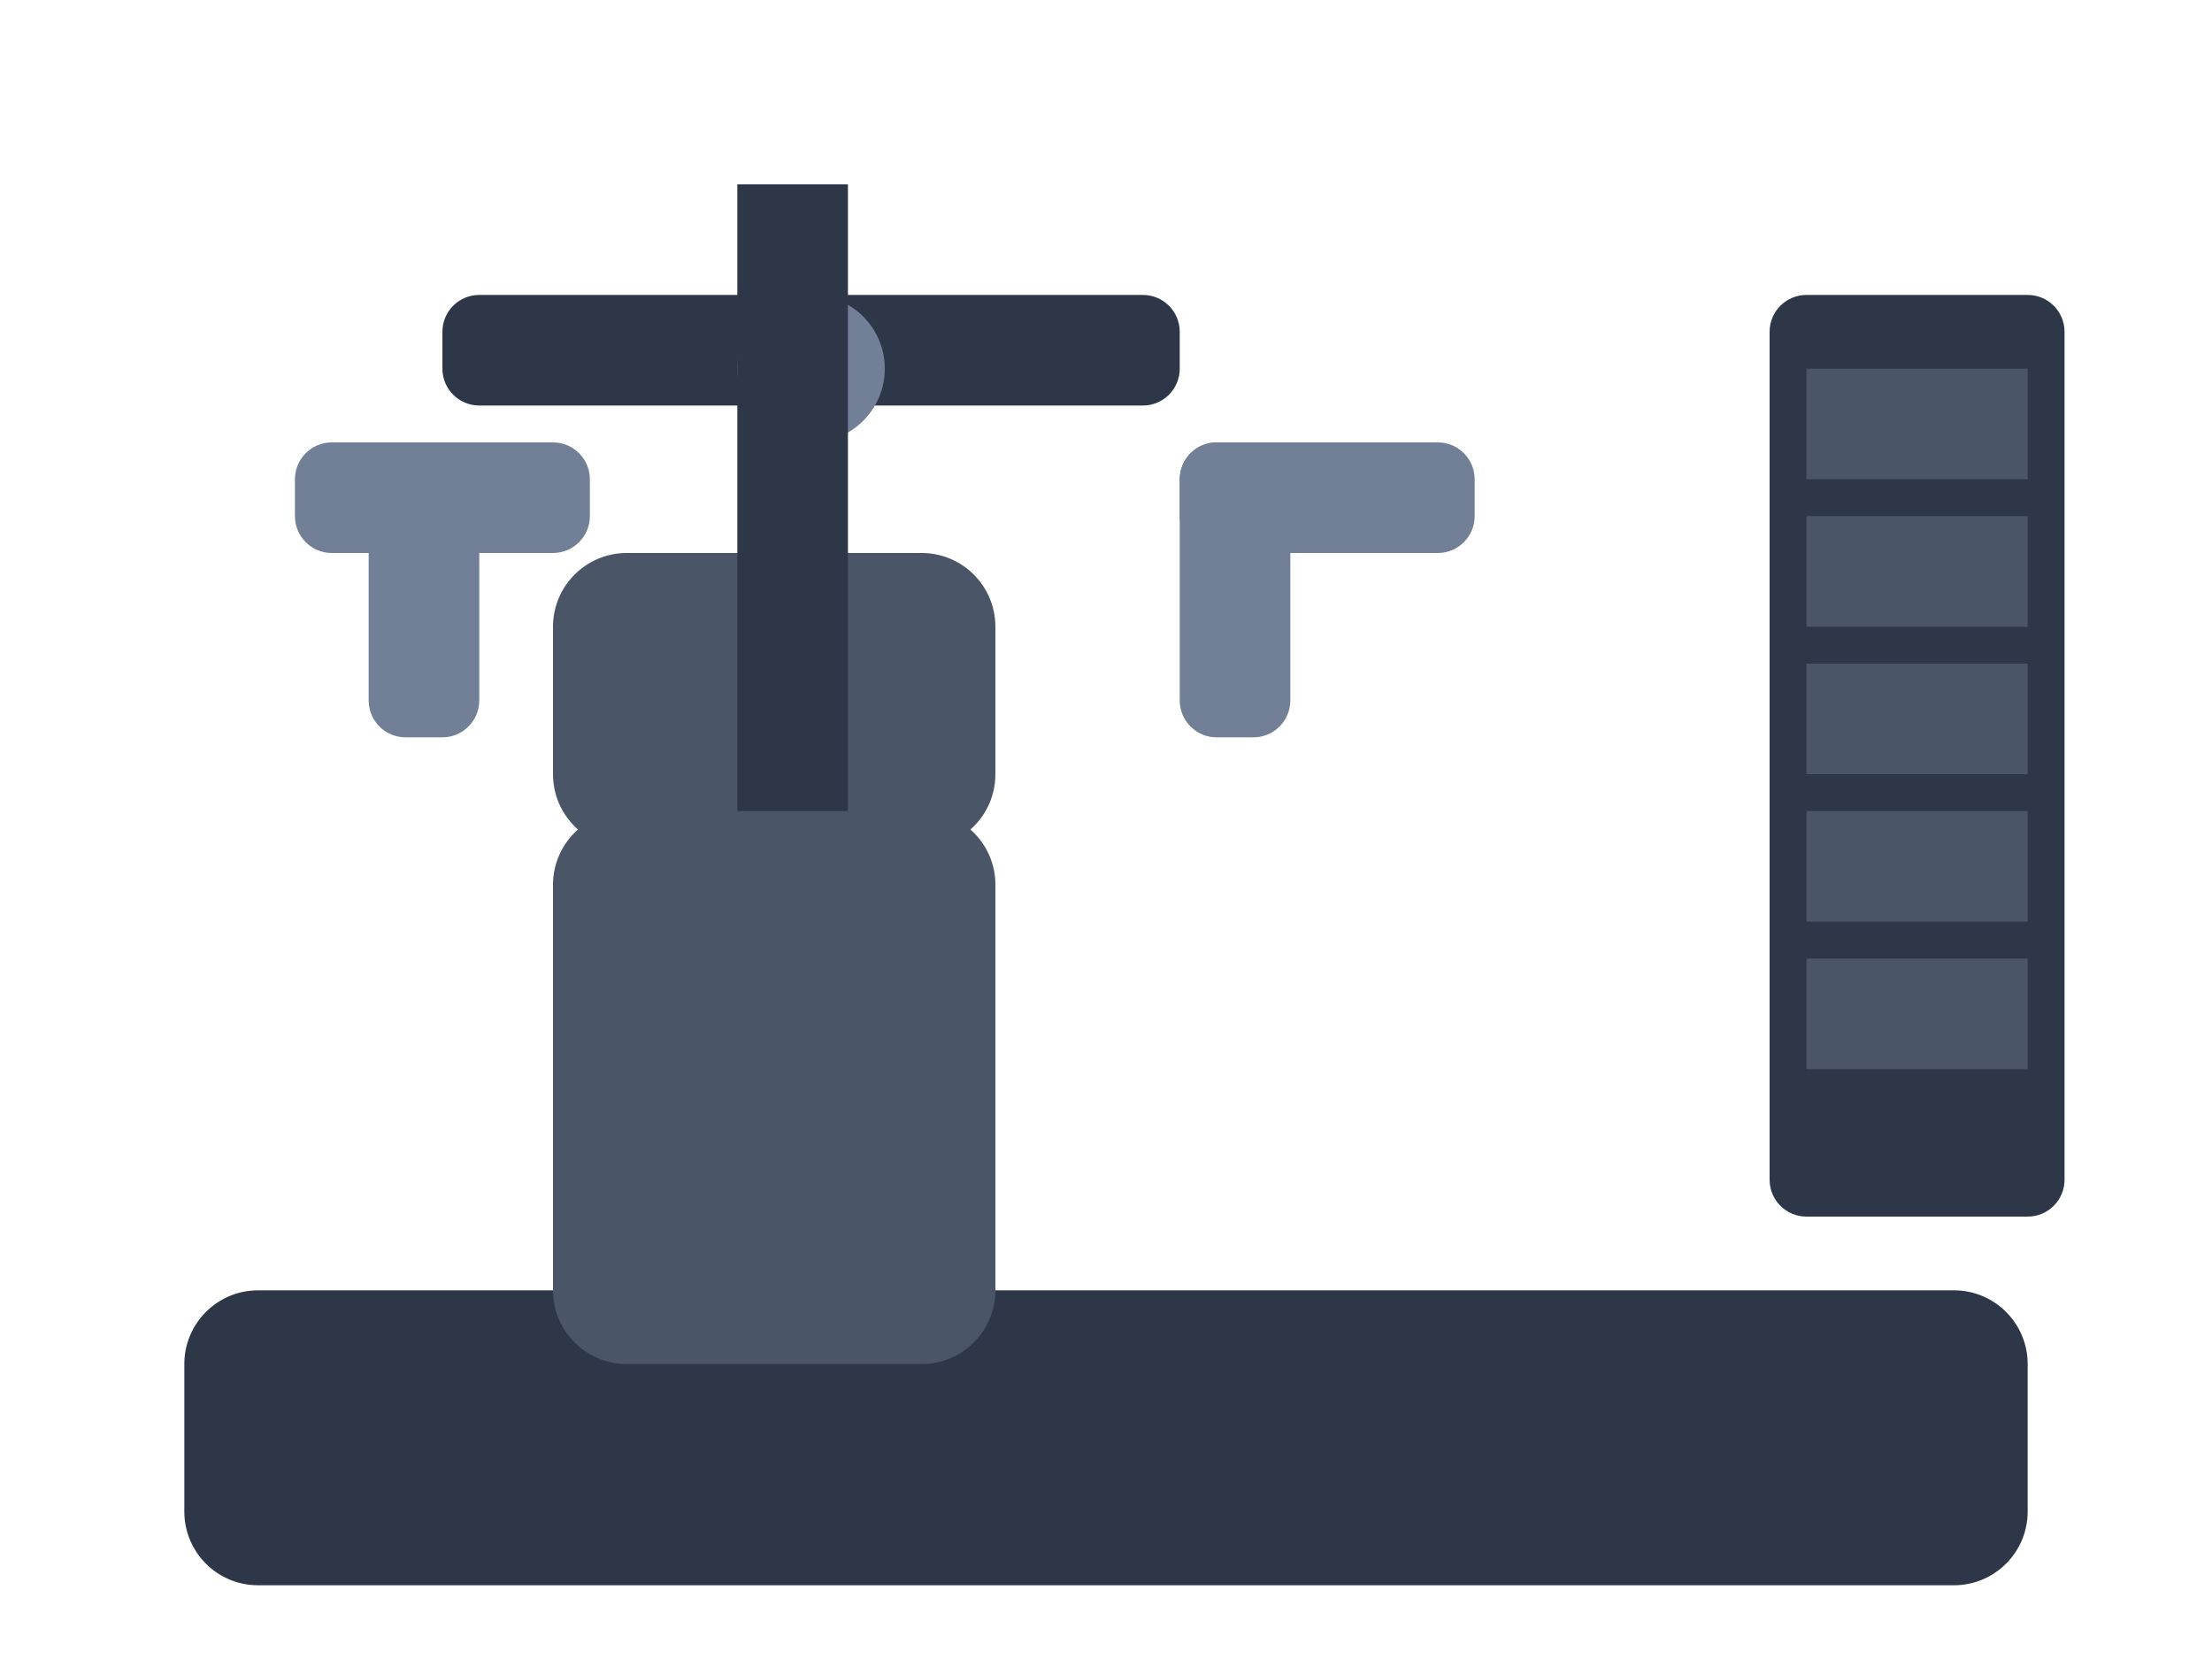
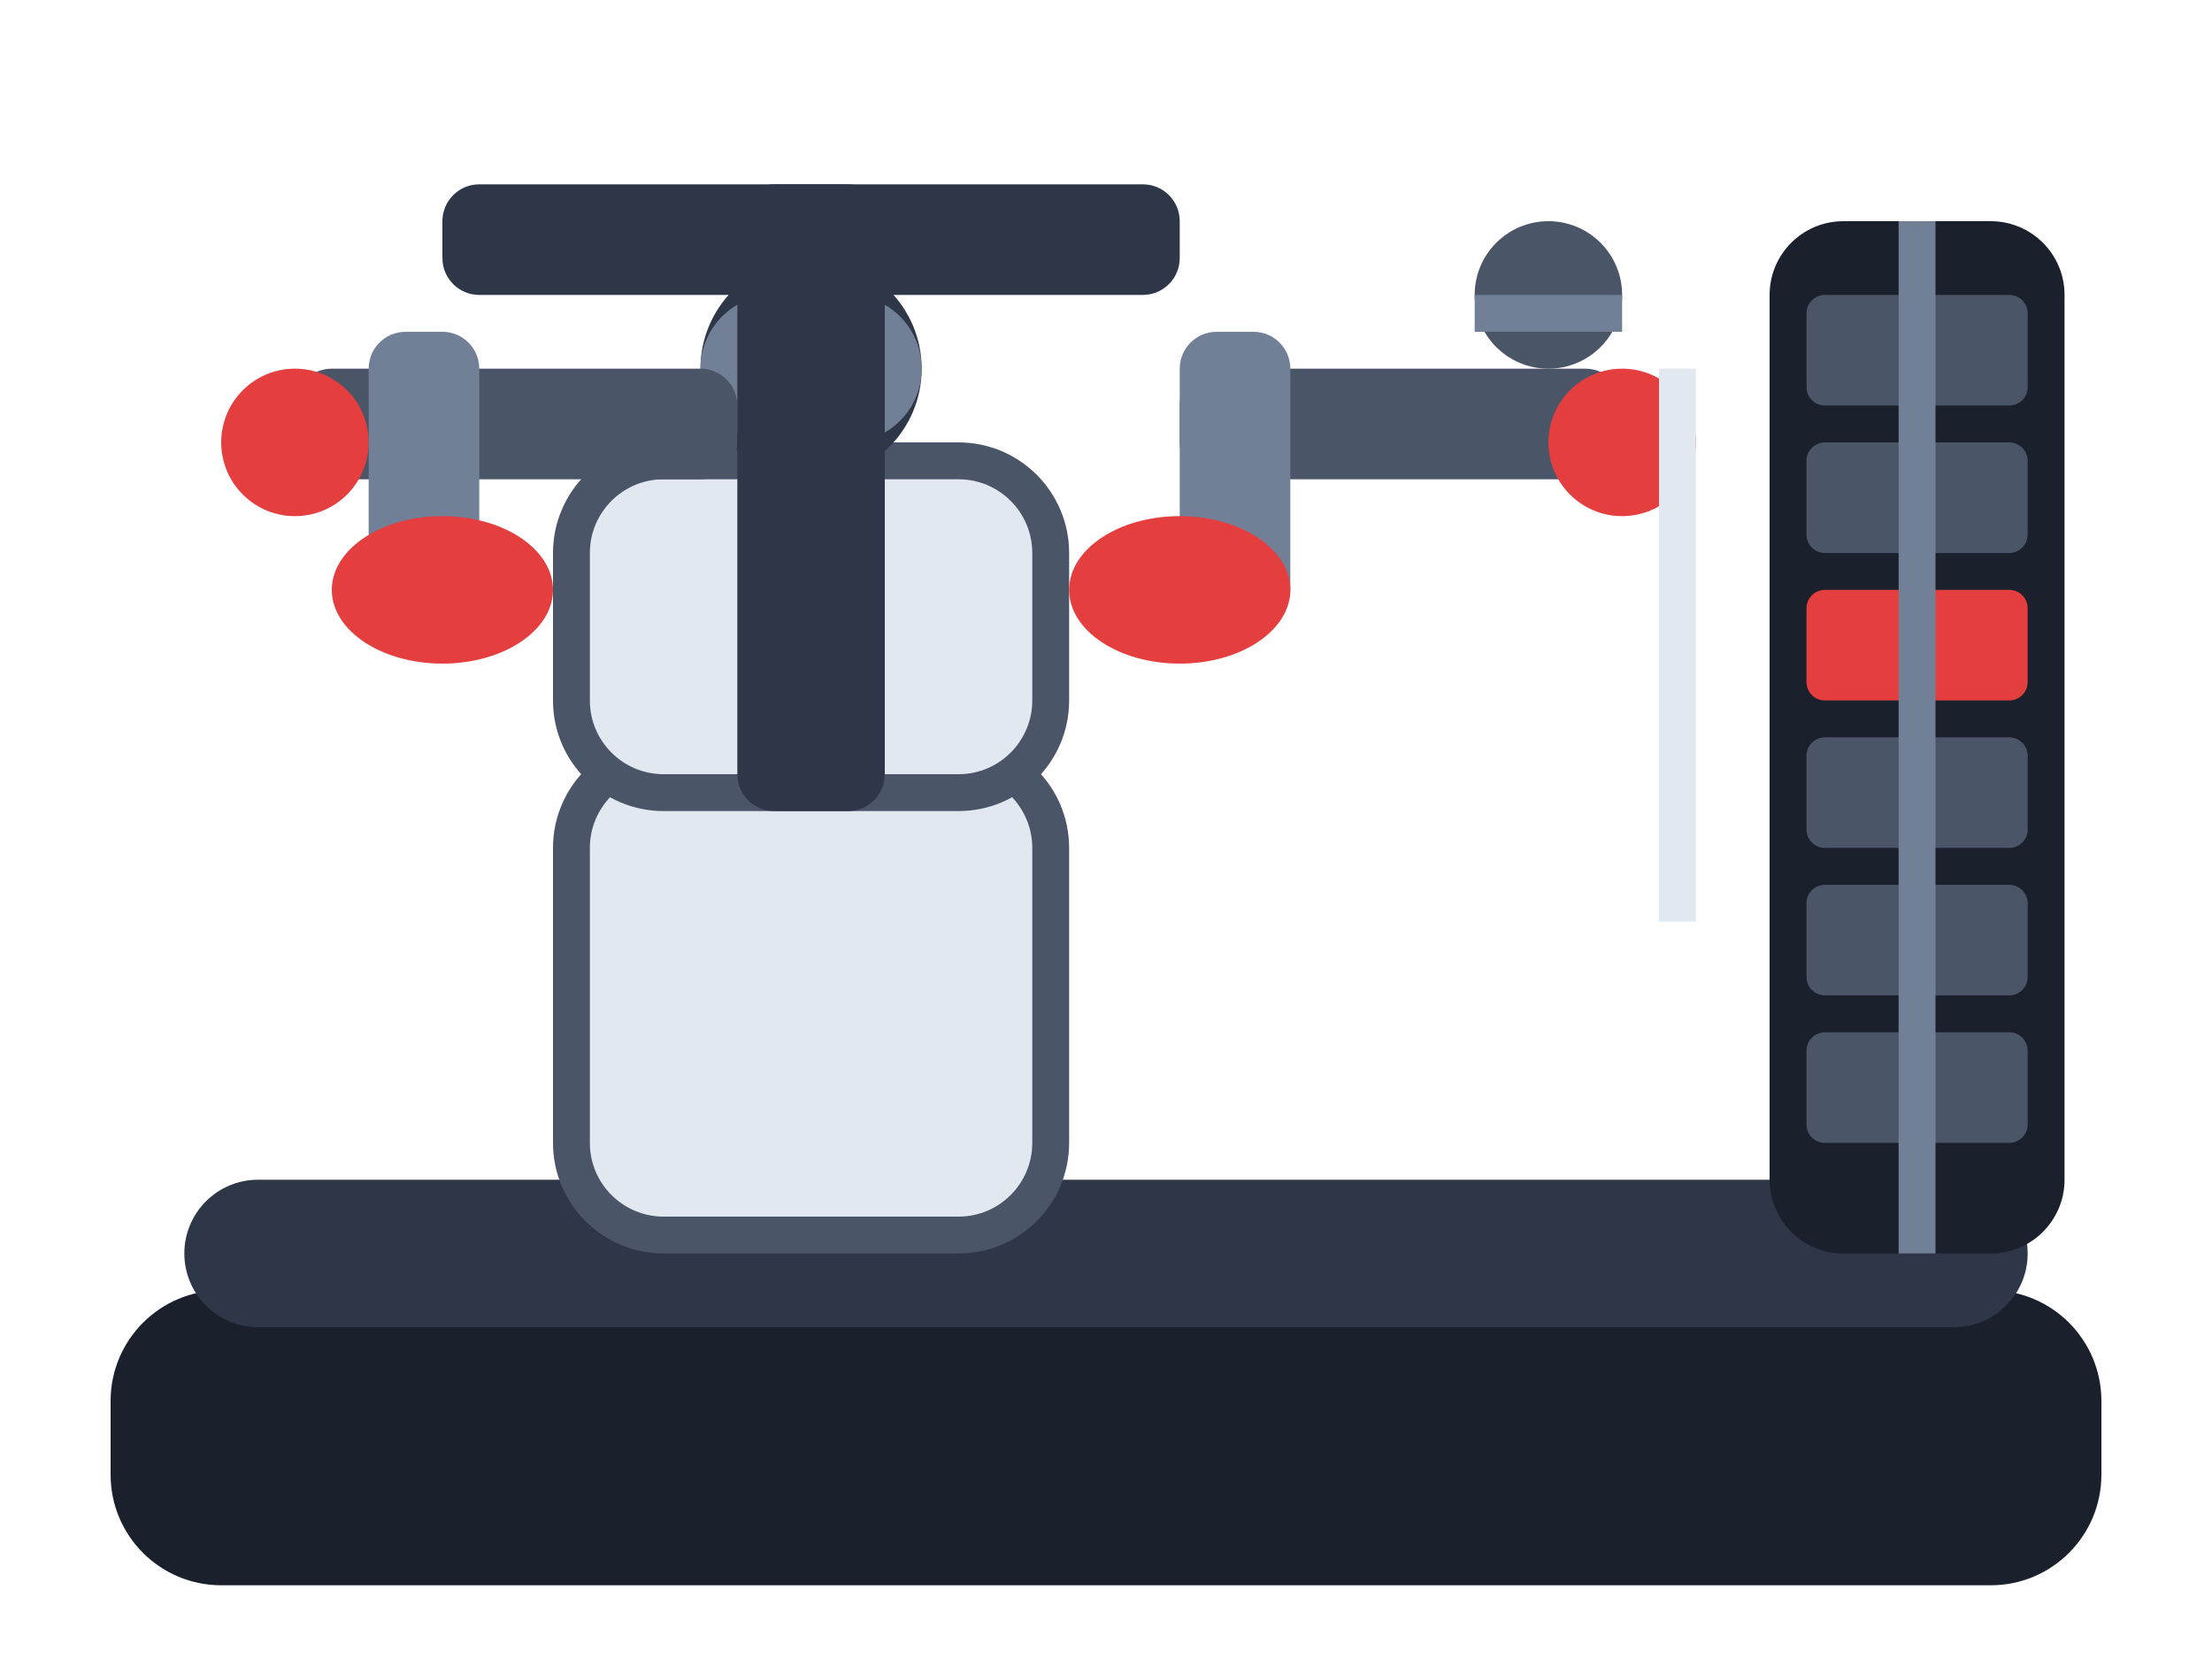
<svg xmlns="http://www.w3.org/2000/svg" width="60" height="45" viewBox="0 0 60 45">
-   <rect x="5" y="35" width="50" height="8" fill="#2d3748" rx="2" />
-   <rect x="15" y="22" width="12" height="15" fill="#4a5568" rx="2" />
-   <rect x="15" y="15" width="12" height="8" fill="#4a5568" rx="2" />
-   <rect x="10" y="12" width="3" height="8" fill="#718096" rx="1" />
-   <rect x="32" y="12" width="3" height="8" fill="#718096" rx="1" />
-   <rect x="8" y="12" width="8" height="3" fill="#718096" rx="1" />
-   <rect x="32" y="12" width="8" height="3" fill="#718096" rx="1" />
-   <rect x="12" y="8" width="20" height="3" fill="#2d3748" rx="1" />
-   <circle cx="22" cy="10" r="2" fill="#718096" />
-   <rect x="48" y="8" width="8" height="25" fill="#2d3748" rx="1" />
-   <rect x="49" y="10" width="6" height="3" fill="#4a5568" />
-   <rect x="49" y="14" width="6" height="3" fill="#4a5568" />
-   <rect x="49" y="18" width="6" height="3" fill="#4a5568" />
-   <rect x="49" y="22" width="6" height="3" fill="#4a5568" />
-   <rect x="49" y="26" width="6" height="3" fill="#4a5568" />
-   <rect x="20" y="5" width="3" height="17" fill="#2d3748" />
+   <rect x="3" y="35" width="54" height="8" fill="#1a202c" rx="3" />
+   <rect x="5" y="32" width="50" height="4" fill="#2d3748" rx="2" />
+   <rect x="15" y="20" width="14" height="14" fill="#4a5568" rx="3" />
+   <rect x="16" y="21" width="12" height="12" fill="#e2e8f0" rx="2" />
+   <rect x="15" y="12" width="14" height="10" fill="#4a5568" rx="3" />
+   <rect x="16" y="13" width="12" height="8" fill="#e2e8f0" rx="2" />
+   <circle cx="22" cy="10" r="3" fill="#2d3748" />
+   <circle cx="22" cy="10" r="1.5" fill="#4a5568" />
+   <rect x="19" y="8" width="6" height="4" fill="#718096" rx="2" />
+   <rect x="8" y="10" width="12" height="3" fill="#4a5568" rx="1" />
+   <rect x="32" y="10" width="12" height="3" fill="#4a5568" rx="1" />
+   <circle cx="8" cy="12" r="2" fill="#e53e3e" />
+   <circle cx="44" cy="12" r="2" fill="#e53e3e" />
+   <rect x="10" y="9" width="3" height="8" fill="#718096" rx="1" />
+   <rect x="32" y="9" width="3" height="8" fill="#718096" rx="1" />
+   <rect x="20" y="5" width="4" height="17" fill="#2d3748" rx="1" />
+   <rect x="12" y="5" width="20" height="3" fill="#2d3748" rx="1" />
+   <rect x="48" y="6" width="8" height="28" fill="#1a202c" rx="2" />
+   <rect x="49" y="8" width="6" height="3" fill="#4a5568" rx="0.5" />
+   <rect x="49" y="12" width="6" height="3" fill="#4a5568" rx="0.5" />
+   <rect x="49" y="16" width="6" height="3" fill="#e53e3e" rx="0.5" />
+   <rect x="49" y="20" width="6" height="3" fill="#4a5568" rx="0.5" />
+   <rect x="49" y="24" width="6" height="3" fill="#4a5568" rx="0.5" />
+   <rect x="49" y="28" width="6" height="3" fill="#4a5568" rx="0.5" />
+   <rect x="51.5" y="6" width="1" height="28" fill="#718096" />
+   <rect x="45" y="10" width="1" height="15" fill="#e2e8f0" />
+   <circle cx="42" cy="8" r="2" fill="#4a5568" />
+   <rect x="40" y="8" width="4" height="1" fill="#718096" />
+   <ellipse cx="12" cy="16" rx="3" ry="2" fill="#e53e3e" />
+   <ellipse cx="32" cy="16" rx="3" ry="2" fill="#e53e3e" />
</svg>
